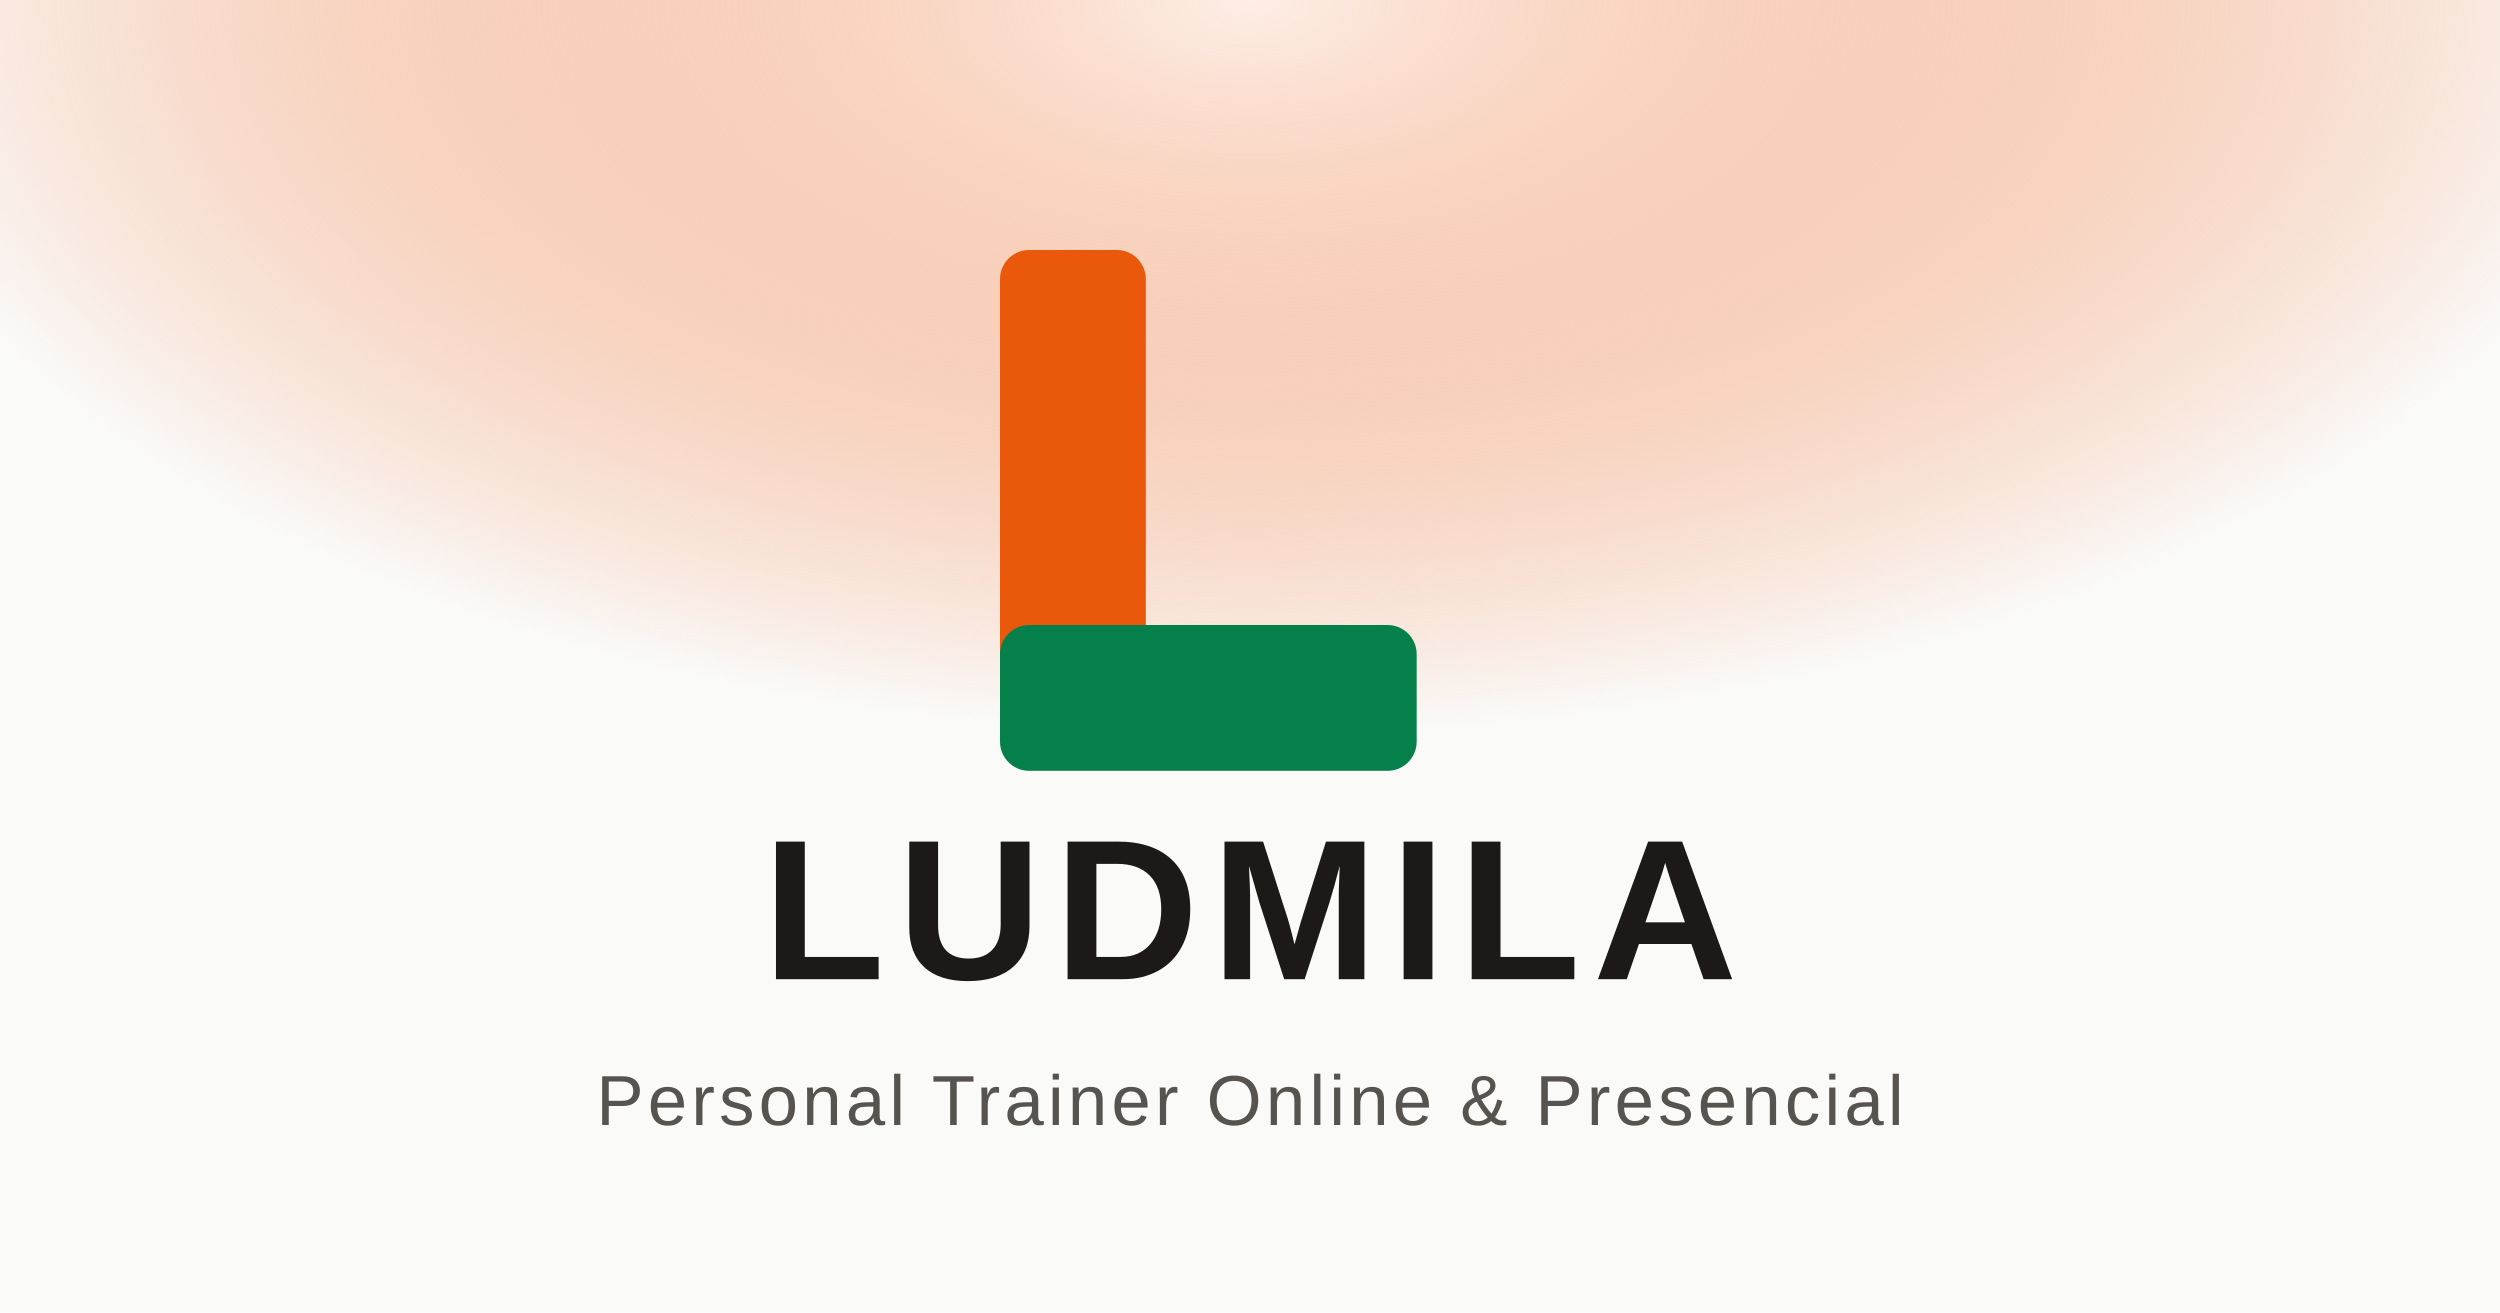
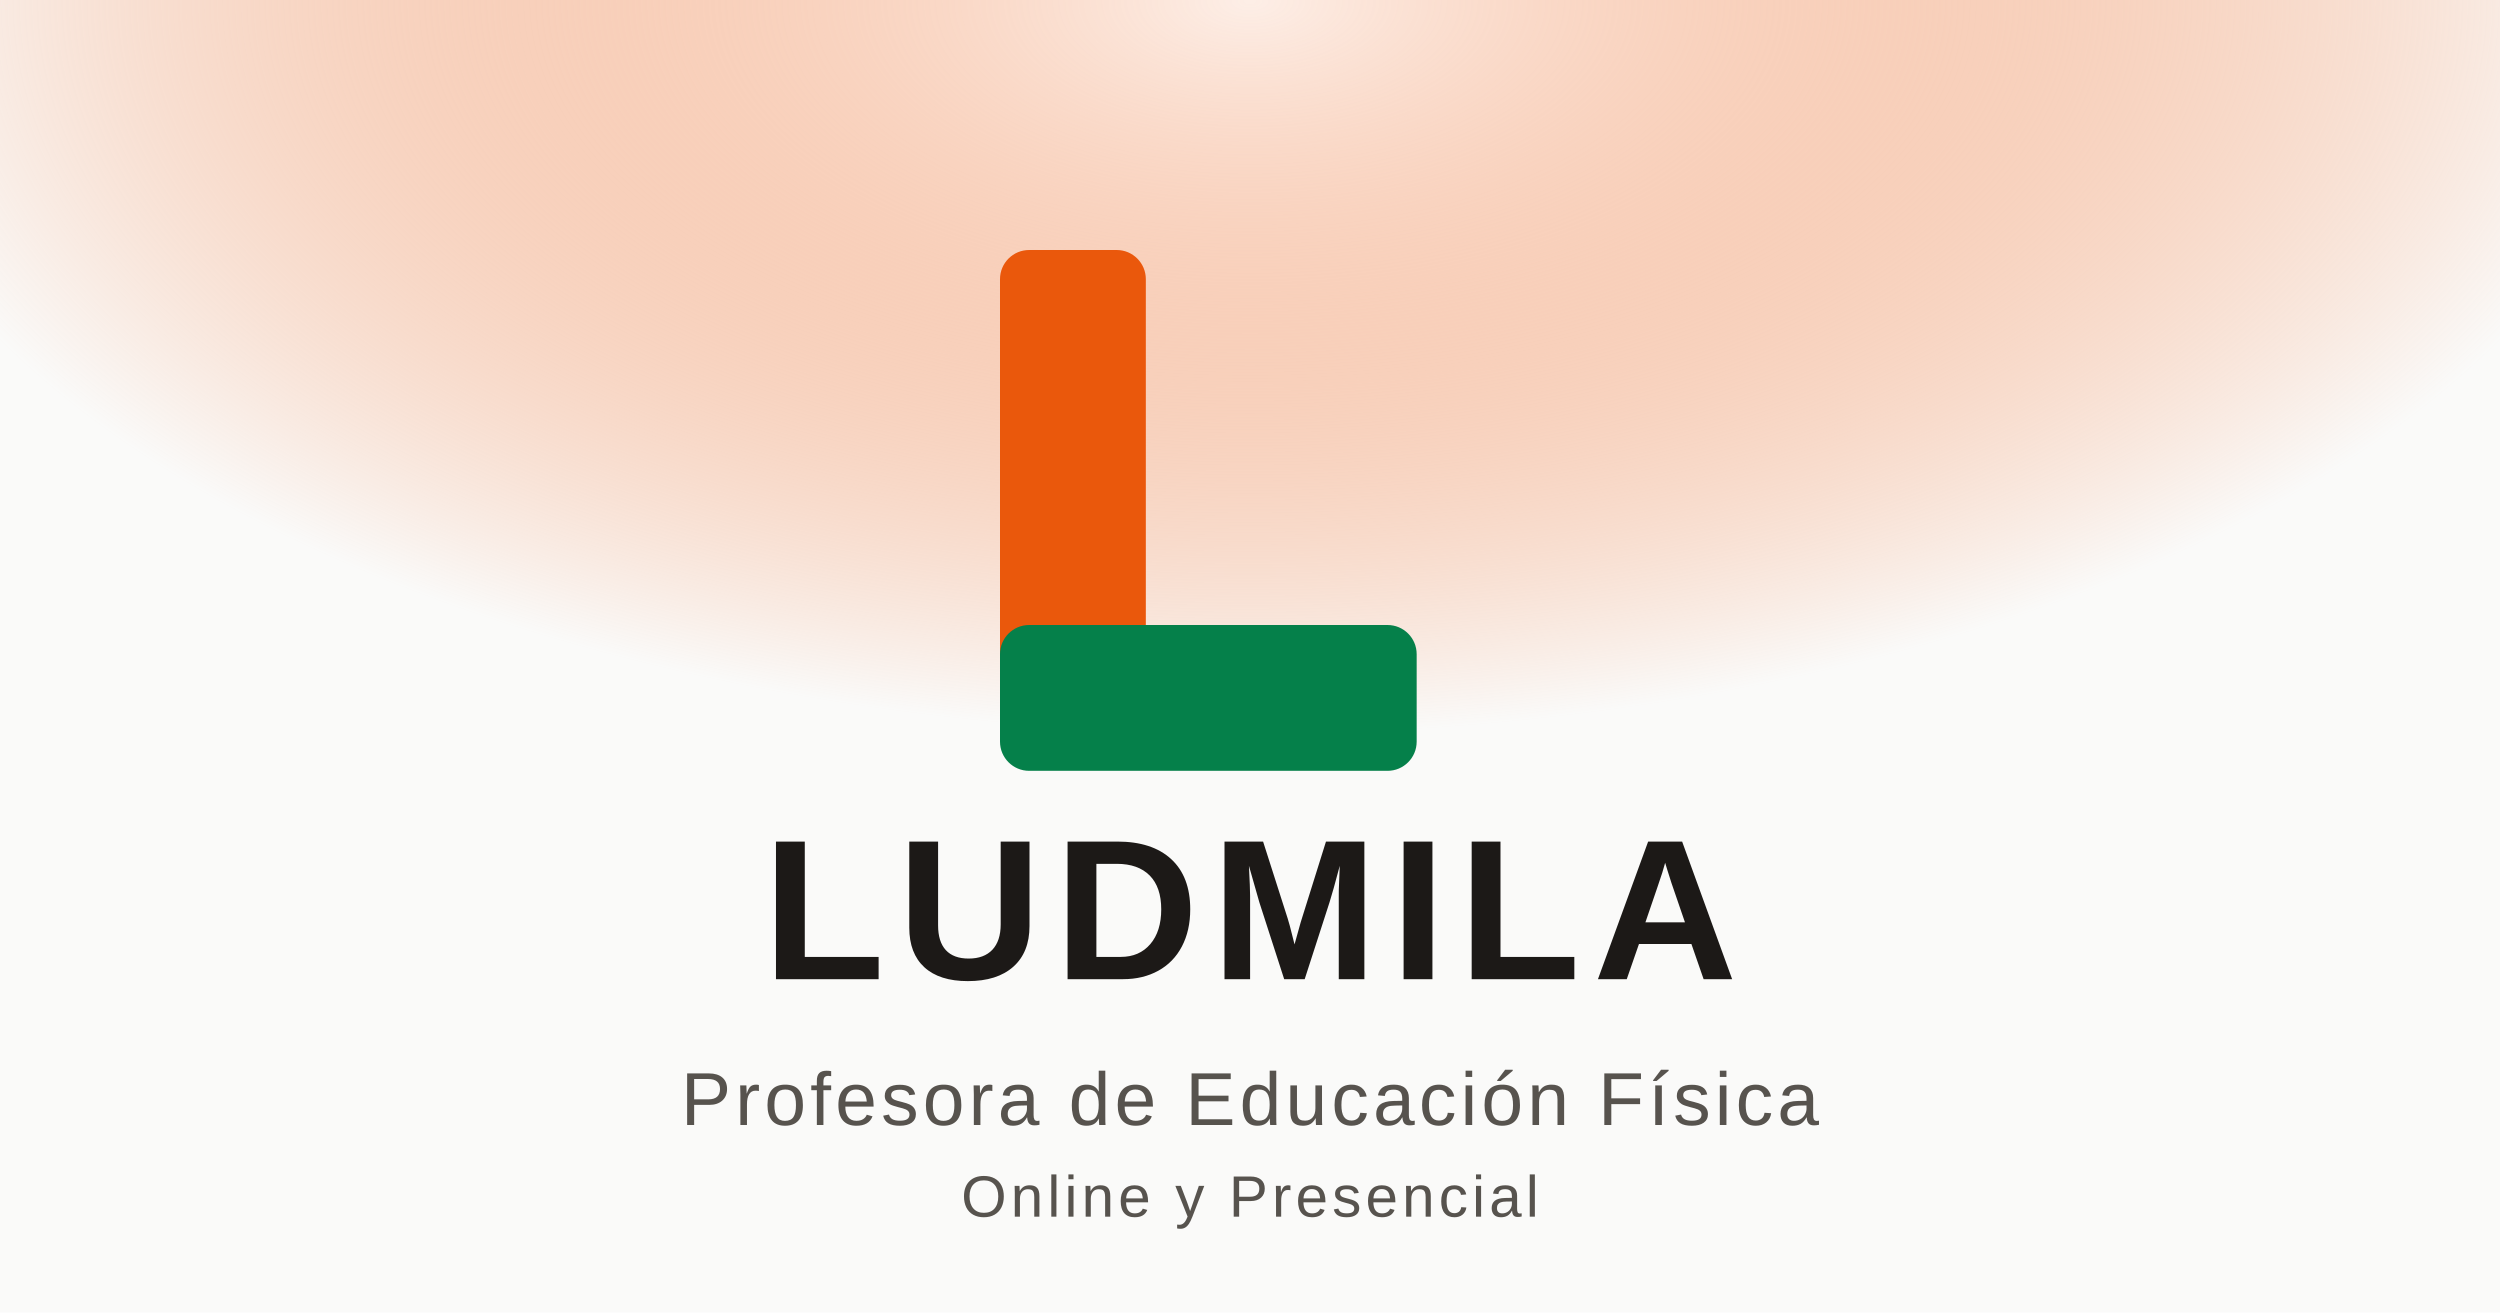
<svg xmlns="http://www.w3.org/2000/svg" viewBox="0 0 1200 630" width="1200" height="630">
  <defs>
    <radialGradient id="bgGlow" cx="50%" cy="0%" r="80%">
      <stop offset="0%" stop-color="#EA580C" stop-opacity="0.10" />
      <stop offset="70%" stop-color="#FAFAF9" stop-opacity="1" />
      <stop offset="100%" stop-color="#FAFAF9" stop-opacity="1" />
    </radialGradient>
  </defs>
  <rect width="1200" height="630" fill="url(#bgGlow)" />
  <rect x="480" y="120" width="70" height="240" rx="14" fill="#EA580C" />
  <rect x="480" y="300" width="200" height="70" rx="14" fill="#05804A" />
  <text x="600" y="470" text-anchor="middle" font-family="Arial, Helvetica, sans-serif" font-size="96" font-weight="700" fill="#1C1917" letter-spacing="6">LUDMILA</text>
-   <text x="600" y="540" text-anchor="middle" font-family="Arial, Helvetica, sans-serif" font-size="34" font-weight="400" fill="#57534E" letter-spacing="2">Personal Trainer Online &amp; Presencial</text>
+   <text x="600" y="540" text-anchor="middle" font-family="Arial, Helvetica, sans-serif" font-size="36" font-weight="400" fill="#57534E" letter-spacing="2">Profesora de Educación Física</text>
+   <text x="600" y="584" text-anchor="middle" font-family="Arial, Helvetica, sans-serif" font-size="28" font-weight="400" fill="#57534E" letter-spacing="2">Online y Presencial</text>
</svg>
